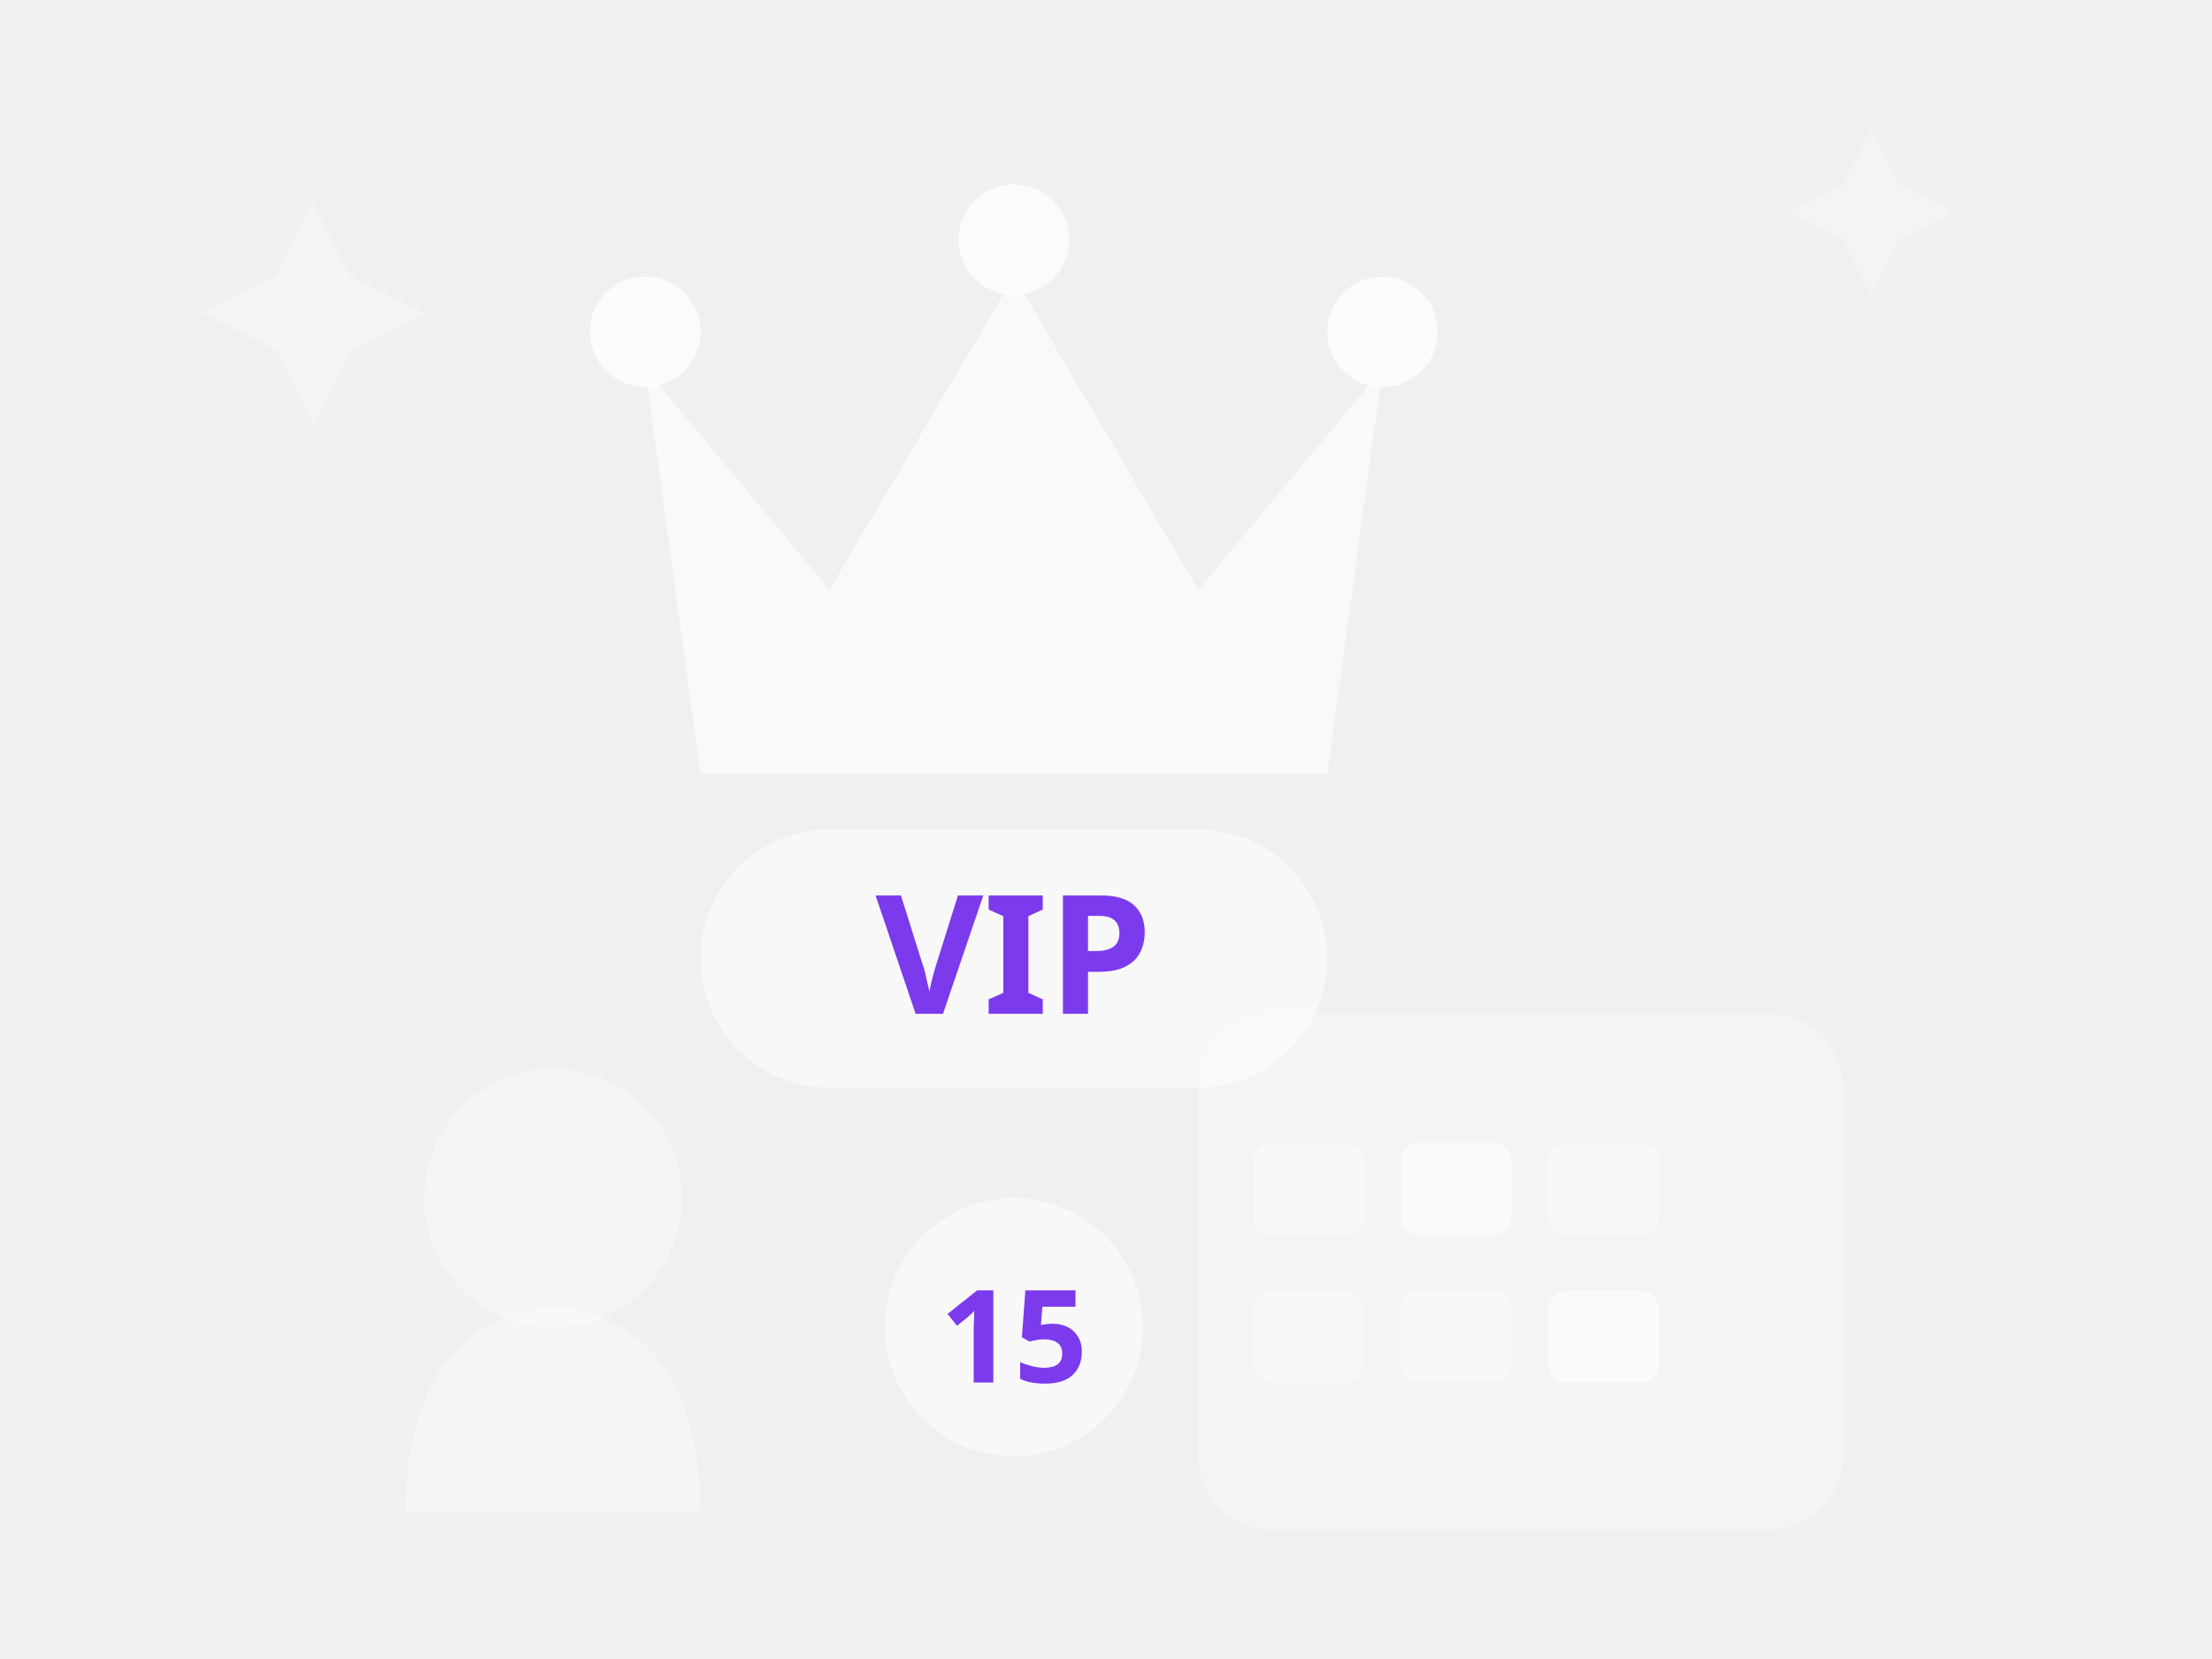
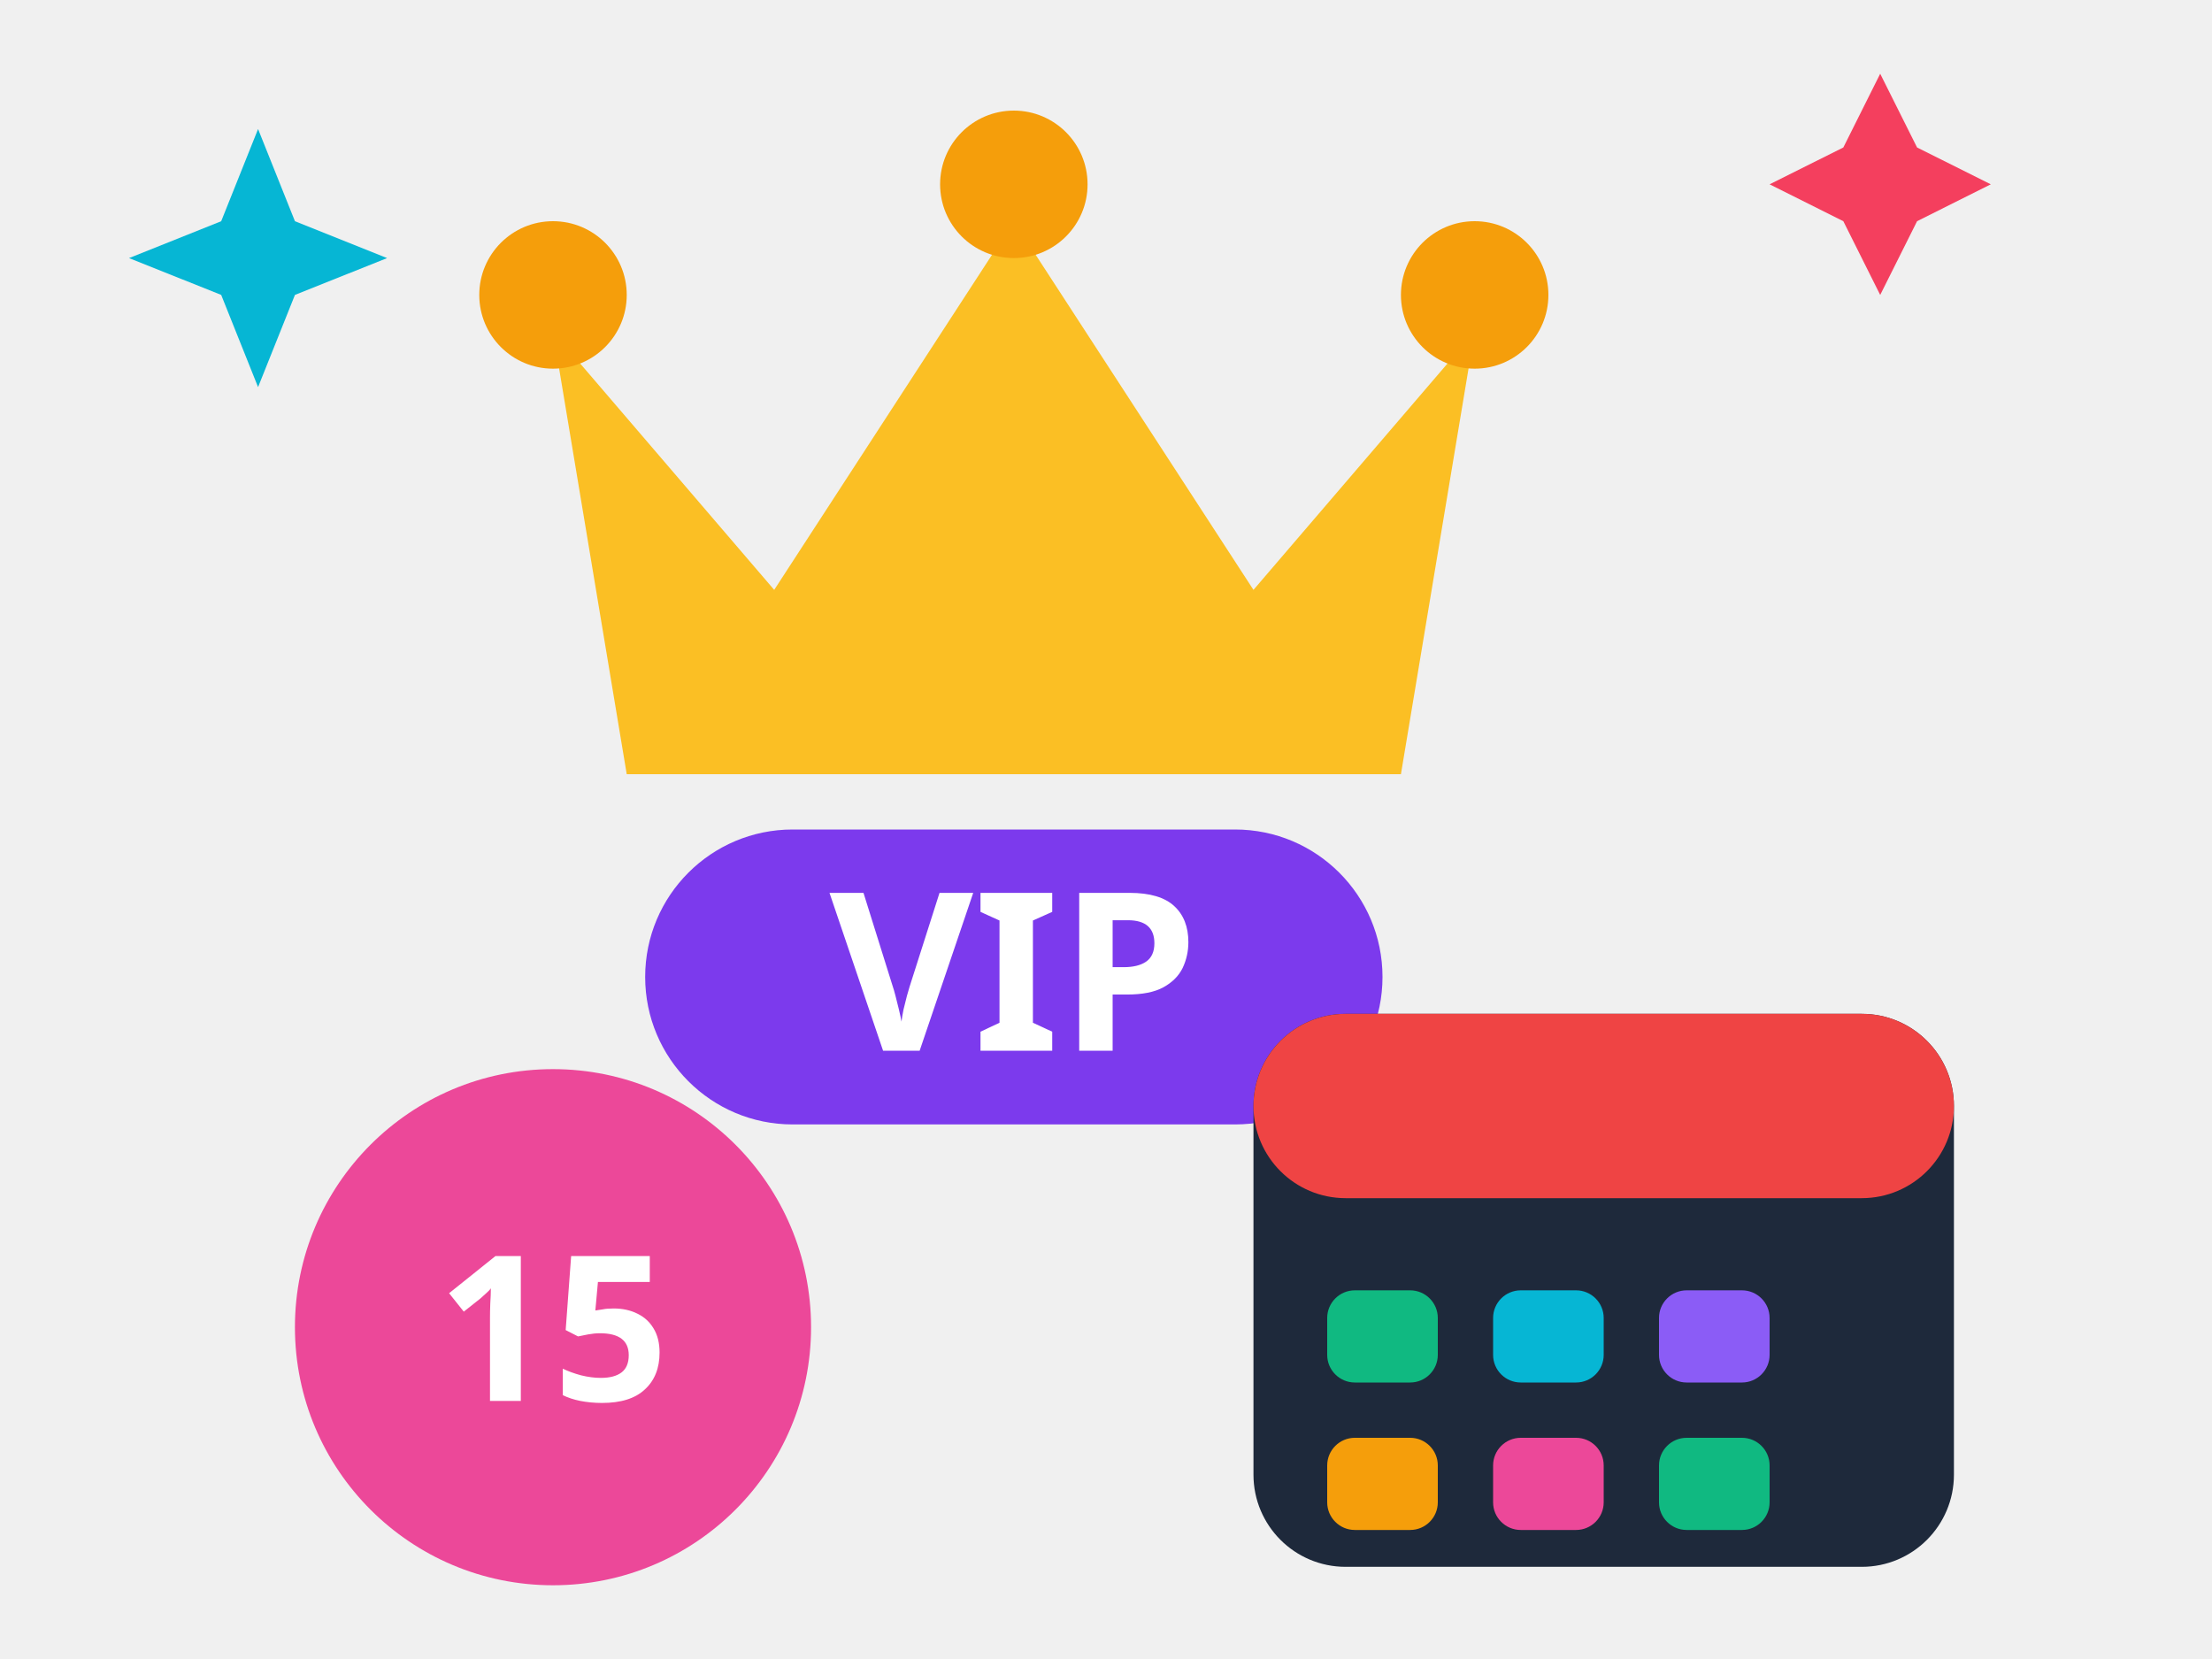
<svg xmlns="http://www.w3.org/2000/svg" viewBox="0 0 120 90" fill="none">
-   <path d="M35 20 L45 32 L55 15 L65 32 L75 20 L72 42 L38 42Z" fill="white" opacity="0.6" />
-   <circle cx="35" cy="18" r="3" fill="white" opacity="0.7" />
-   <circle cx="55" cy="13" r="3" fill="white" opacity="0.7" />
-   <circle cx="75" cy="18" r="3" fill="white" opacity="0.7" />
-   <rect x="38" y="45" width="34" height="14" rx="7" fill="white" opacity="0.5" />
-   <text x="55" y="55" text-anchor="middle" fill="#7c3aed" font-size="9" font-weight="bold" font-family="sans-serif">VIP</text>
-   <circle cx="30" cy="65" r="7" fill="white" opacity="0.35" />
-   <path d="M22 82 C22 74 26 71 30 71 C34 71 38 74 38 82" fill="white" opacity="0.35" />
-   <rect x="65" y="55" width="35" height="28" rx="4" fill="white" opacity="0.3" />
-   <rect x="68" y="62" width="6" height="5" rx="1" fill="white" opacity="0.4" />
-   <rect x="76" y="62" width="6" height="5" rx="1" fill="white" opacity="0.5" />
-   <rect x="84" y="62" width="6" height="5" rx="1" fill="white" opacity="0.4" />
-   <rect x="68" y="70" width="6" height="5" rx="1" fill="white" opacity="0.3" />
-   <rect x="76" y="70" width="6" height="5" rx="1" fill="white" opacity="0.4" />
-   <rect x="84" y="70" width="6" height="5" rx="1" fill="white" opacity="0.5" />
-   <rect x="48" y="65" width="14" height="14" rx="7" fill="white" opacity="0.5" />
-   <text x="55" y="75" text-anchor="middle" fill="#7c3aed" font-size="7" font-weight="bold" font-family="sans-serif">15</text>
-   <path d="M15 15 L17 11 L19 15 L23 17 L19 19 L17 23 L15 19 L11 17Z" fill="white" opacity="0.35" />
-   <path d="M100 10 L101.5 7 L103 10 L106 11.5 L103 13 L101.5 16 L100 13 L97 11.5Z" fill="white" opacity="0.3" />
+   <path d="M30 18 L42 32 L55 12 L68 32 L80 18 L76 42 L34 42Z" fill="#fbbf24" />
+   <circle cx="30" cy="16" r="4" fill="#f59e0b" />
+   <circle cx="55" cy="10" r="4" fill="#f59e0b" />
+   <circle cx="80" cy="16" r="4" fill="#f59e0b" />
+   <rect x="35" y="45" width="40" height="16" rx="8" fill="#7c3aed" />
+   <text x="55" y="57" text-anchor="middle" fill="white" font-size="12" font-weight="bold" font-family="sans-serif">VIP</text>
+   <rect x="68" y="55" width="38" height="30" rx="5" fill="#1e293b" />
+   <rect x="68" y="55" width="38" height="10" rx="5" fill="#ef4444" />
+   <rect x="72" y="70" width="6" height="5" rx="1.5" fill="#10b981" />
+   <rect x="81" y="70" width="6" height="5" rx="1.5" fill="#06b6d4" />
+   <rect x="90" y="70" width="6" height="5" rx="1.5" fill="#8b5cf6" />
+   <rect x="72" y="78" width="6" height="5" rx="1.5" fill="#f59e0b" />
+   <rect x="81" y="78" width="6" height="5" rx="1.5" fill="#ec4899" />
+   <rect x="90" y="78" width="6" height="5" rx="1.5" fill="#10b981" />
+   <circle cx="30" cy="72" r="14" fill="#ec4899" />
+   <text x="30" y="76" text-anchor="middle" fill="white" font-size="11" font-weight="bold" font-family="sans-serif">15</text>
+   <path d="M12 12 L14 7 L16 12 L21 14 L16 16 L14 21 L12 16 L7 14Z" fill="#06b6d4" />
+   <path d="M100 8 L102 4 L104 8 L108 10 L104 12 L102 16 L100 12 L96 10Z" fill="#f43f5e" />
</svg>
